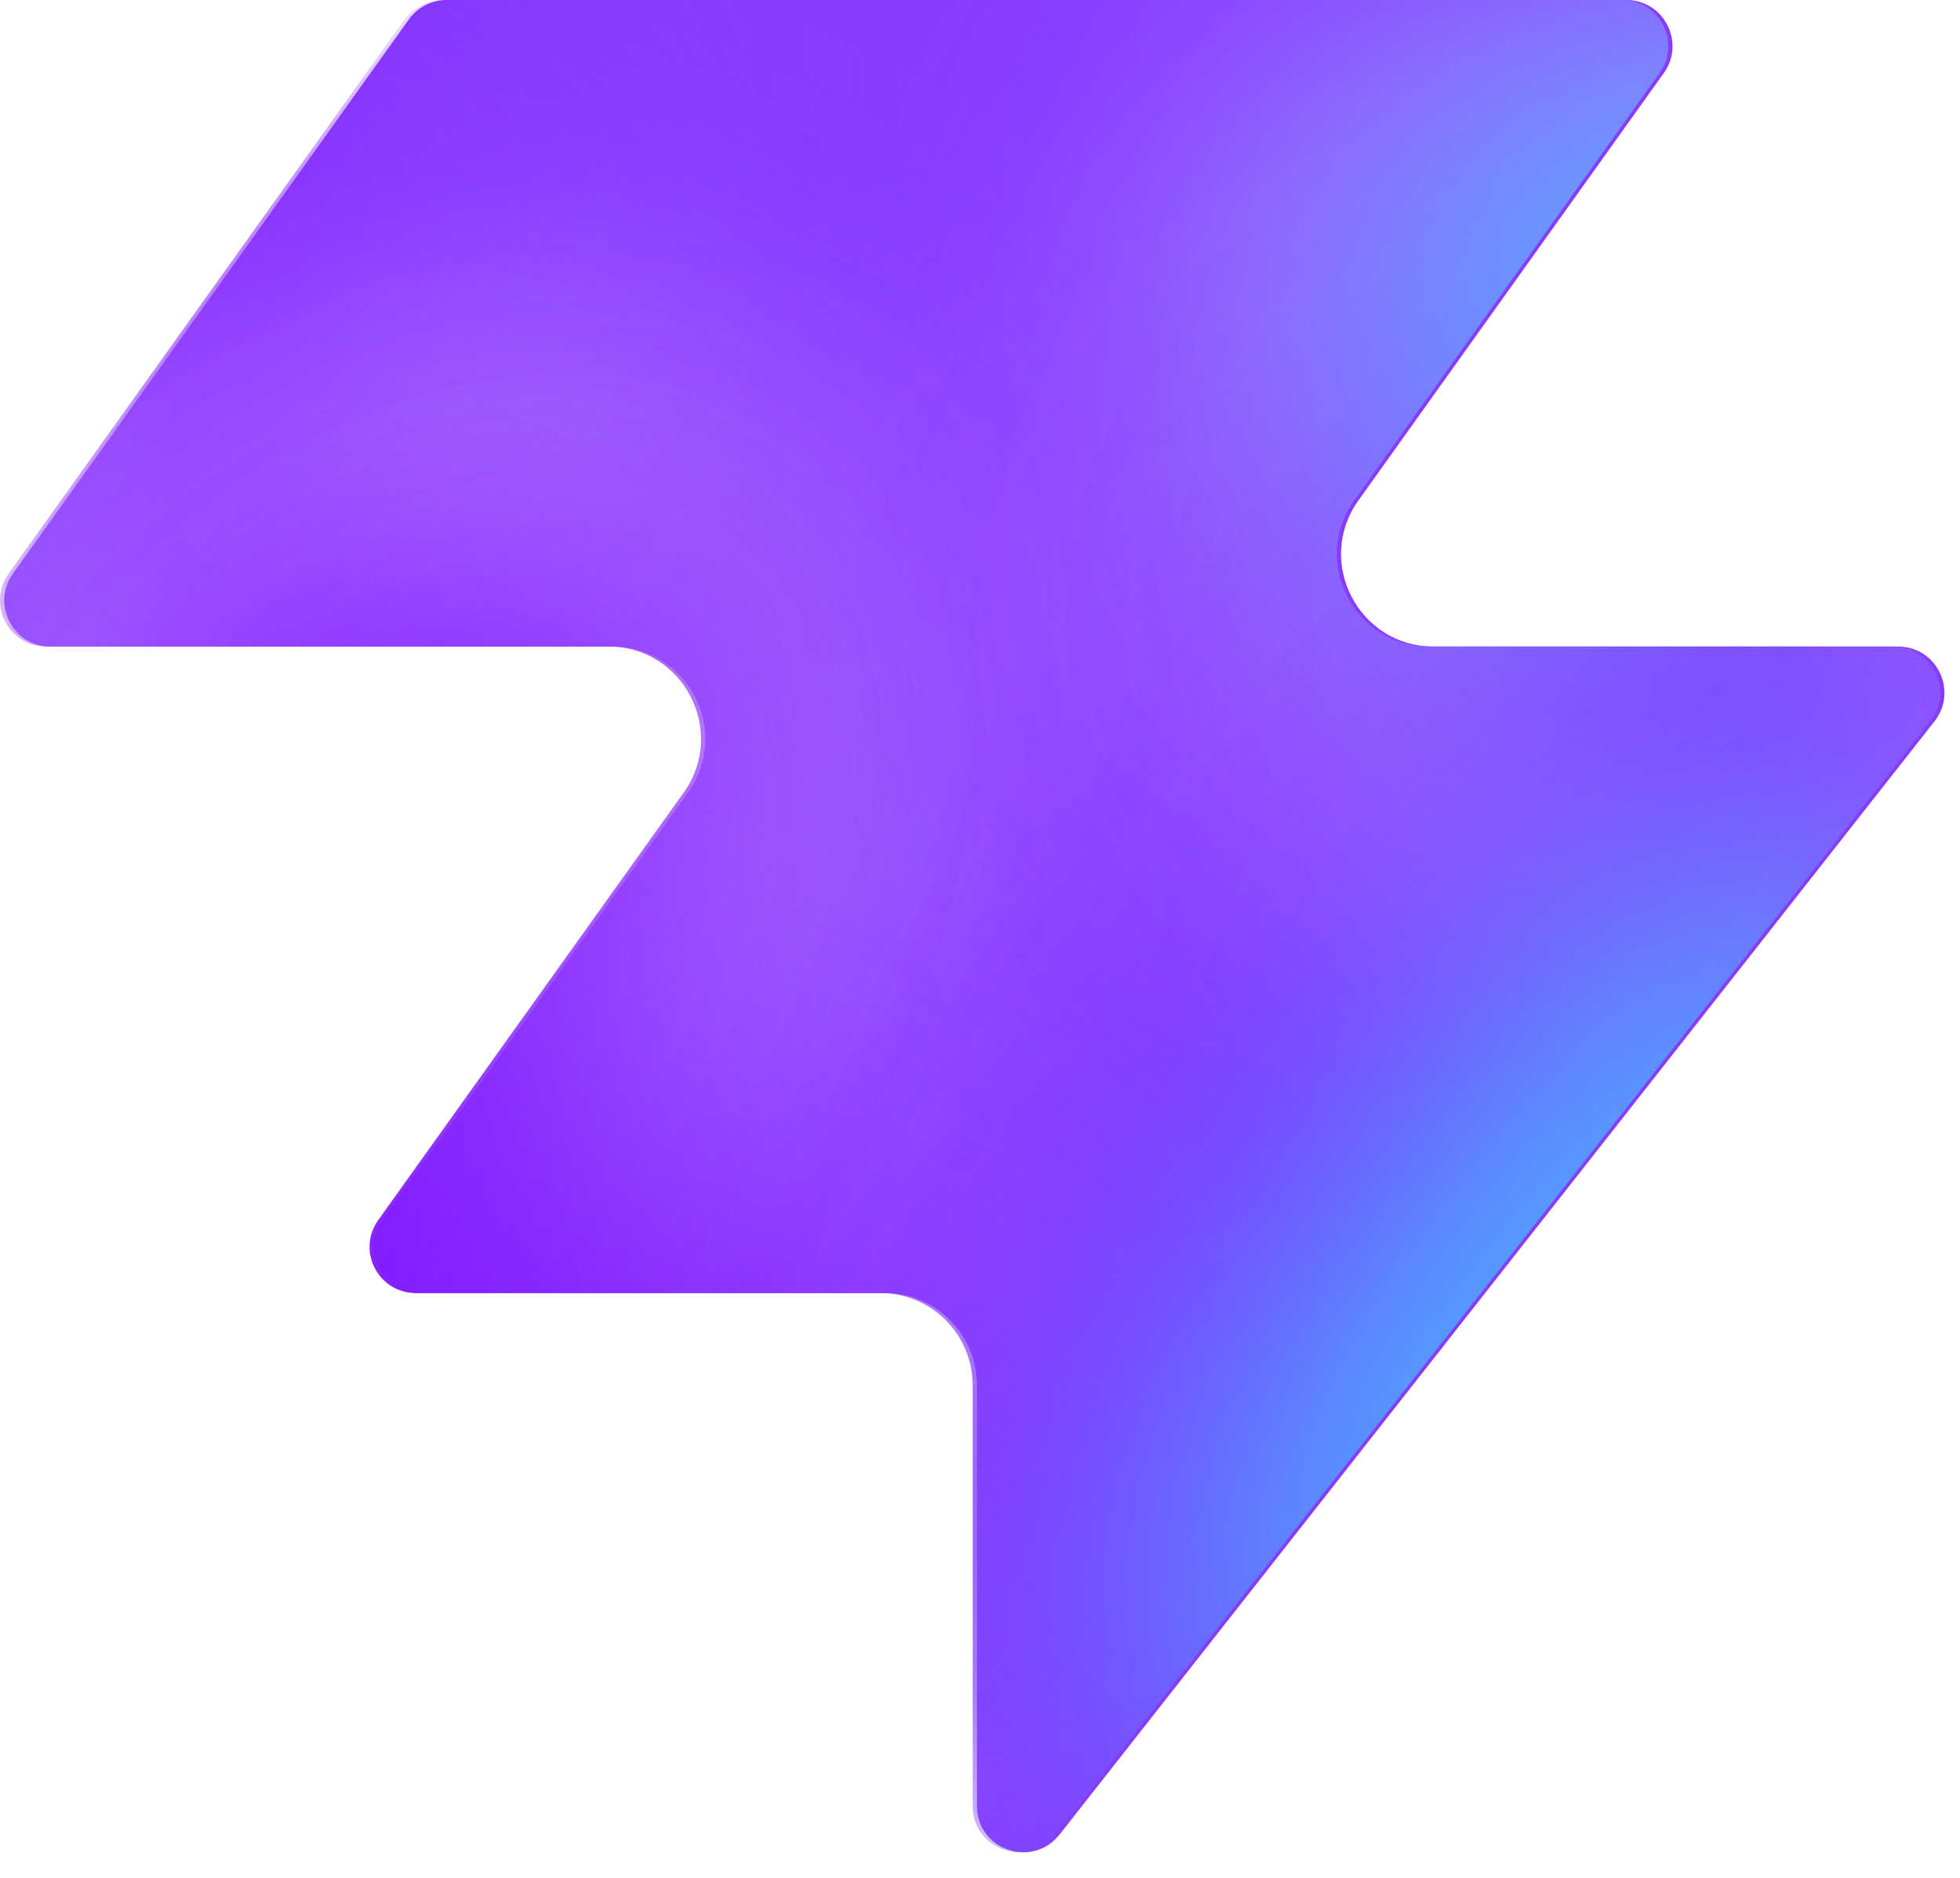
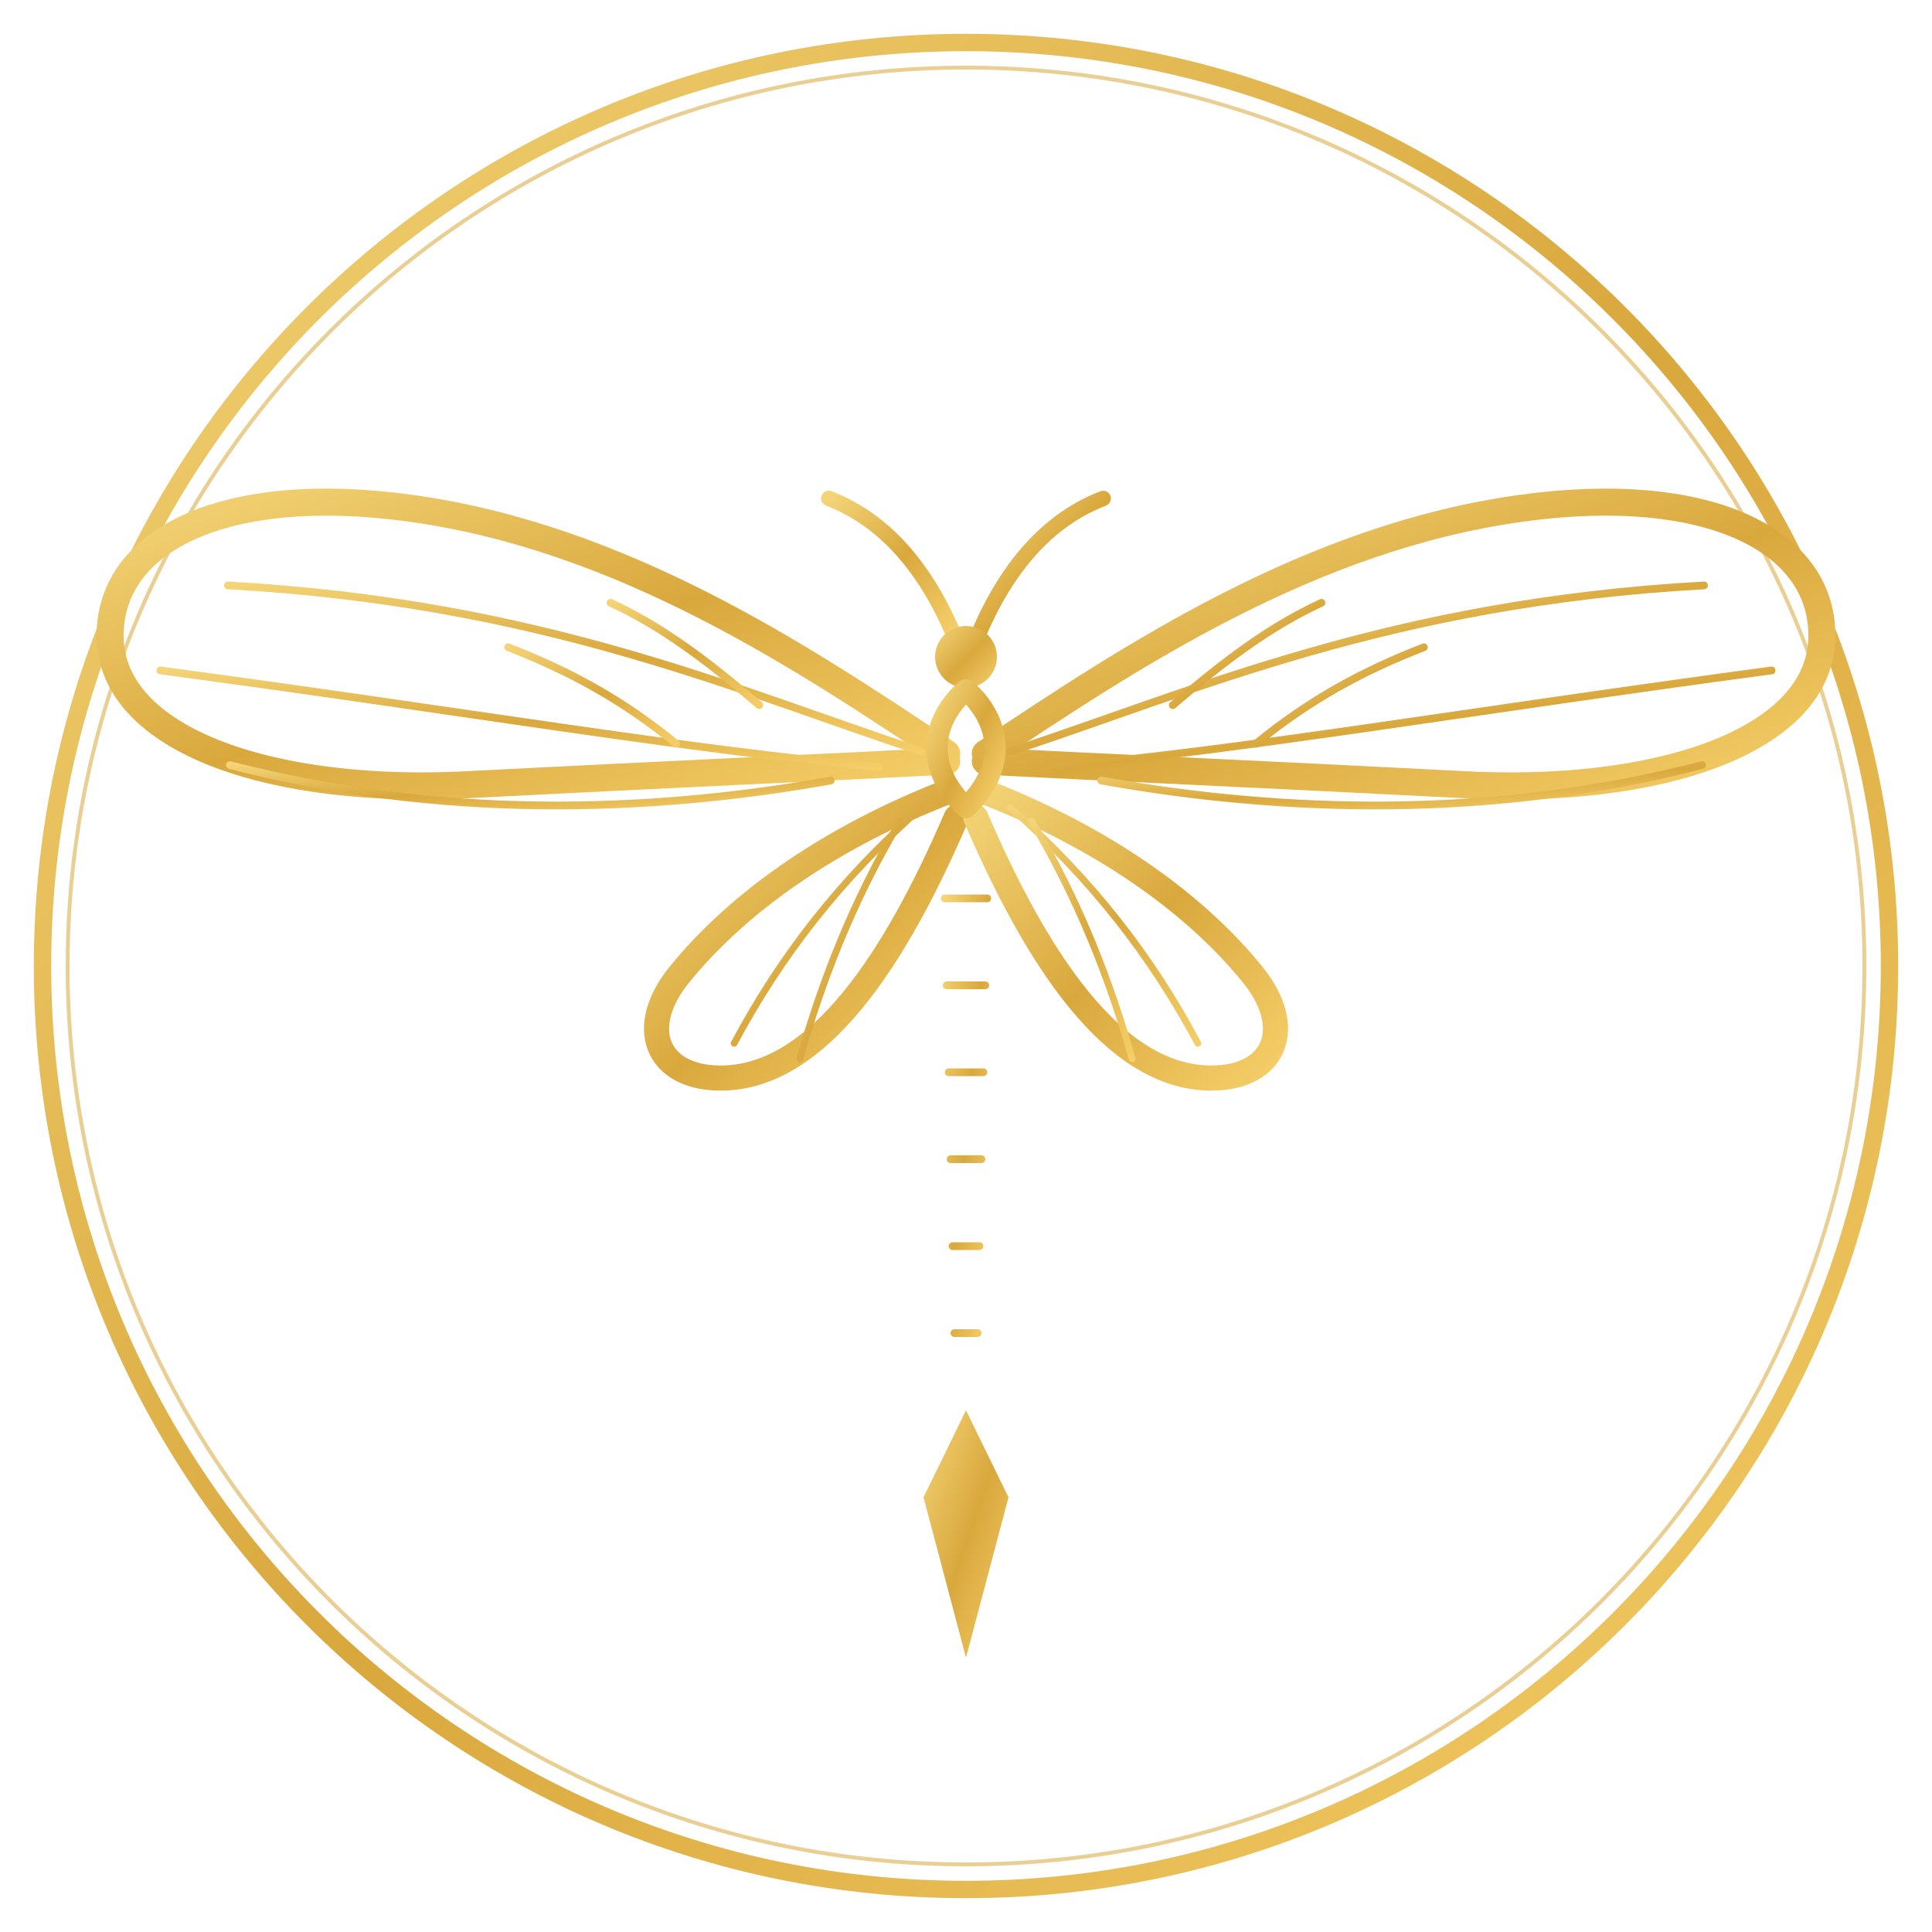
- <svg xmlns="http://www.w3.org/2000/svg" width="48" height="46" fill="none" viewBox="0 0 48 46">
-   <path fill="#863bff" d="M25.946 44.938c-.664.845-2.021.375-2.021-.698V33.937a2.26 2.26 0 0 0-2.262-2.262H10.287c-.92 0-1.456-1.04-.92-1.788l7.48-10.471c1.07-1.497 0-3.578-1.842-3.578H1.237c-.92 0-1.456-1.04-.92-1.788L10.013.474c.214-.297.556-.474.92-.474h28.894c.92 0 1.456 1.04.92 1.788l-7.48 10.471c-1.07 1.498 0 3.579 1.842 3.579h11.377c.943 0 1.473 1.088.89 1.83L25.947 44.94z" style="fill:#863bff;fill:color(display-p3 .525 .23 1);fill-opacity:1" />
-   <mask id="a" width="48" height="46" x="0" y="0" maskUnits="userSpaceOnUse" style="mask-type:alpha">
-     <path fill="#000" d="M25.842 44.938c-.664.844-2.021.375-2.021-.698V33.937a2.26 2.26 0 0 0-2.262-2.262H10.183c-.92 0-1.456-1.04-.92-1.788l7.48-10.471c1.07-1.498 0-3.579-1.842-3.579H1.133c-.92 0-1.456-1.04-.92-1.787L9.91.473c.214-.297.556-.474.92-.474h28.894c.92 0 1.456 1.04.92 1.788l-7.48 10.471c-1.07 1.498 0 3.578 1.842 3.578h11.377c.943 0 1.473 1.088.89 1.832L25.843 44.94z" style="fill:#000;fill-opacity:1" />
-   </mask>
-   <g mask="url(#a)">
-     <g filter="url(#b)">
-       <ellipse cx="5.508" cy="14.704" fill="#ede6ff" rx="5.508" ry="14.704" style="fill:#ede6ff;fill:color(display-p3 .927 .903 1);fill-opacity:1" transform="matrix(.00324 1 1 -.00324 -4.47 31.516)" />
+ <svg xmlns="http://www.w3.org/2000/svg" viewBox="0 0 1000 1000">
+   <defs>
+     <linearGradient id="gold" x1="0" y1="0" x2="1" y2="1">
+       <stop offset="0" stop-color="#F4D477" />
+       <stop offset=".52" stop-color="#D9A83D" />
+       <stop offset="1" stop-color="#F5CE69" />
+     </linearGradient>
+   </defs>
+   <circle cx="500" cy="500" r="478" fill="none" stroke="url(#gold)" stroke-width="9" />
+   <circle cx="500" cy="500" r="465" fill="none" stroke="#D9A83D" stroke-width="2" opacity=".55" />
+   <g fill="none" stroke="url(#gold)" stroke-linecap="round" stroke-linejoin="round">
+     <path stroke-width="14" d="M490 390 C415 340 322 278 212 263 C117 250 57 279 57 329 C57 384 143 412 245 406 C342 401 432 397 490 394" />
+     <path stroke-width="14" d="M510 390 C585 340 678 278 788 263 C883 250 943 279 943 329 C943 384 857 412 755 406 C658 401 568 397 510 394" />
+     <path stroke-width="13" d="M490 410 C431 433 383 466 352 504 C329 532 340 558 373 558 C424 558 464 495 495 423" />
+     <path stroke-width="13" d="M510 410 C569 433 617 466 648 504 C671 532 660 558 627 558 C576 558 536 495 505 423" />
+     <g stroke-width="4">
+       <path d="M477 389 C380 357 280 312 118 303" />
+       <path d="M455 397 C355 388 240 368 83 347" />
+       <path d="M430 404 C335 421 227 424 119 396" />
+       <path d="M523 389 C620 357 720 312 882 303" />
+       <path d="M545 397 C645 388 760 368 917 347" />
+       <path d="M570 404 C665 421 773 424 881 396" />
+       <path d="M393 365 C365 341 342 324 316 312" />
+       <path d="M350 385 C322 362 294 347 263 335" />
+       <path d="M607 365 C635 341 658 324 684 312" />
+       <path d="M650 385 C678 362 706 347 737 335" />
    </g>
-     <g filter="url(#c)">
-       <ellipse cx="10.399" cy="29.851" fill="#ede6ff" rx="10.399" ry="29.851" style="fill:#ede6ff;fill:color(display-p3 .927 .903 1);fill-opacity:1" transform="matrix(.00324 1 1 -.00324 -39.328 7.883)" />
+     <g stroke-width="3.5">
+       <path d="M477 418 C435 455 404 495 380 540" />
+       <path d="M466 425 C441 467 425 509 414 548" />
+       <path d="M523 418 C565 455 596 495 620 540" />
+       <path d="M534 425 C559 467 575 509 586 548" />
    </g>
-     <g filter="url(#d)">
-       <ellipse cx="5.508" cy="30.487" fill="#7e14ff" rx="5.508" ry="30.487" style="fill:#7e14ff;fill:color(display-p3 .492 .077 1);fill-opacity:1" transform="rotate(89.814 -25.913 -14.639)scale(1 -1)" />
+     <path stroke-width="8" d="M493 327 C477 290 455 268 429 258" />
+     <path stroke-width="8" d="M507 327 C523 290 545 268 571 258" />
+     <circle cx="500" cy="340" r="16" fill="url(#gold)" stroke="none" />
+     <path stroke-width="11" d="M500 357 C481 374 479 398 500 418 C521 398 519 374 500 357Z" />
+     <path stroke-width="10" d="M500 418 L500 730" />
+     <g stroke-width="4">
+       <path d="M489 465 L511 465 M490 510 L510 510 M491 555 L509 555 M492 600 L508 600 M493 645 L507 645 M494 690 L506 690" />
    </g>
-     <g filter="url(#e)">
-       <ellipse cx="5.508" cy="30.599" fill="#7e14ff" rx="5.508" ry="30.599" style="fill:#7e14ff;fill:color(display-p3 .492 .077 1);fill-opacity:1" transform="rotate(89.814 -32.644 -3.334)scale(1 -1)" />
-     </g>
-     <g filter="url(#f)">
-       <ellipse cx="5.508" cy="30.599" fill="#7e14ff" rx="5.508" ry="30.599" style="fill:#7e14ff;fill:color(display-p3 .492 .077 1);fill-opacity:1" transform="matrix(.00324 1 1 -.00324 -34.34 30.47)" />
-     </g>
-     <g filter="url(#g)">
-       <ellipse cx="14.072" cy="22.078" fill="#ede6ff" rx="14.072" ry="22.078" style="fill:#ede6ff;fill:color(display-p3 .927 .903 1);fill-opacity:1" transform="rotate(93.35 24.506 48.493)scale(-1 1)" />
-     </g>
-     <g filter="url(#h)">
-       <ellipse cx="3.47" cy="21.501" fill="#7e14ff" rx="3.47" ry="21.501" style="fill:#7e14ff;fill:color(display-p3 .492 .077 1);fill-opacity:1" transform="rotate(89.009 28.708 47.59)scale(-1 1)" />
-     </g>
-     <g filter="url(#i)">
-       <ellipse cx="3.47" cy="21.501" fill="#7e14ff" rx="3.47" ry="21.501" style="fill:#7e14ff;fill:color(display-p3 .492 .077 1);fill-opacity:1" transform="rotate(89.009 28.708 47.59)scale(-1 1)" />
-     </g>
-     <g filter="url(#j)">
-       <ellipse cx=".387" cy="8.972" fill="#7e14ff" rx="4.407" ry="29.108" style="fill:#7e14ff;fill:color(display-p3 .492 .077 1);fill-opacity:1" transform="rotate(39.51 .387 8.972)" />
-     </g>
-     <g filter="url(#k)">
-       <ellipse cx="47.523" cy="-6.092" fill="#7e14ff" rx="4.407" ry="29.108" style="fill:#7e14ff;fill:color(display-p3 .492 .077 1);fill-opacity:1" transform="rotate(37.892 47.523 -6.092)" />
-     </g>
-     <g filter="url(#l)">
-       <ellipse cx="41.412" cy="6.333" fill="#47bfff" rx="5.971" ry="9.665" style="fill:#47bfff;fill:color(display-p3 .28 .748 1);fill-opacity:1" transform="rotate(37.892 41.412 6.333)" />
-     </g>
-     <g filter="url(#m)">
-       <ellipse cx="-1.879" cy="38.332" fill="#7e14ff" rx="4.407" ry="29.108" style="fill:#7e14ff;fill:color(display-p3 .492 .077 1);fill-opacity:1" transform="rotate(37.892 -1.88 38.332)" />
-     </g>
-     <g filter="url(#n)">
-       <ellipse cx="-1.879" cy="38.332" fill="#7e14ff" rx="4.407" ry="29.108" style="fill:#7e14ff;fill:color(display-p3 .492 .077 1);fill-opacity:1" transform="rotate(37.892 -1.88 38.332)" />
-     </g>
-     <g filter="url(#o)">
-       <ellipse cx="35.651" cy="29.907" fill="#7e14ff" rx="4.407" ry="29.108" style="fill:#7e14ff;fill:color(display-p3 .492 .077 1);fill-opacity:1" transform="rotate(37.892 35.651 29.907)" />
-     </g>
-     <g filter="url(#p)">
-       <ellipse cx="38.418" cy="32.4" fill="#47bfff" rx="5.971" ry="15.297" style="fill:#47bfff;fill:color(display-p3 .28 .748 1);fill-opacity:1" transform="rotate(37.892 38.418 32.4)" />
-     </g>
+     <path d="M500 730 L478 775 L500 858 L522 775 Z" fill="url(#gold)" stroke="none" />
  </g>
-   <defs>
-     <filter id="b" width="60.045" height="41.654" x="-19.77" y="16.149" color-interpolation-filters="sRGB" filterUnits="userSpaceOnUse">
-       <feFlood flood-opacity="0" result="BackgroundImageFix" />
-       <feBlend in="SourceGraphic" in2="BackgroundImageFix" result="shape" />
-       <feGaussianBlur result="effect1_foregroundBlur_2002_17158" stdDeviation="7.659" />
-     </filter>
-     <filter id="c" width="90.34" height="51.437" x="-54.613" y="-7.533" color-interpolation-filters="sRGB" filterUnits="userSpaceOnUse">
-       <feFlood flood-opacity="0" result="BackgroundImageFix" />
-       <feBlend in="SourceGraphic" in2="BackgroundImageFix" result="shape" />
-       <feGaussianBlur result="effect1_foregroundBlur_2002_17158" stdDeviation="7.659" />
-     </filter>
-     <filter id="d" width="79.355" height="29.4" x="-49.64" y="2.03" color-interpolation-filters="sRGB" filterUnits="userSpaceOnUse">
-       <feFlood flood-opacity="0" result="BackgroundImageFix" />
-       <feBlend in="SourceGraphic" in2="BackgroundImageFix" result="shape" />
-       <feGaussianBlur result="effect1_foregroundBlur_2002_17158" stdDeviation="4.596" />
-     </filter>
-     <filter id="e" width="79.579" height="29.4" x="-45.045" y="20.029" color-interpolation-filters="sRGB" filterUnits="userSpaceOnUse">
-       <feFlood flood-opacity="0" result="BackgroundImageFix" />
-       <feBlend in="SourceGraphic" in2="BackgroundImageFix" result="shape" />
-       <feGaussianBlur result="effect1_foregroundBlur_2002_17158" stdDeviation="4.596" />
-     </filter>
-     <filter id="f" width="79.579" height="29.4" x="-43.513" y="21.178" color-interpolation-filters="sRGB" filterUnits="userSpaceOnUse">
-       <feFlood flood-opacity="0" result="BackgroundImageFix" />
-       <feBlend in="SourceGraphic" in2="BackgroundImageFix" result="shape" />
-       <feGaussianBlur result="effect1_foregroundBlur_2002_17158" stdDeviation="4.596" />
-     </filter>
-     <filter id="g" width="74.749" height="58.852" x="15.756" y="-17.901" color-interpolation-filters="sRGB" filterUnits="userSpaceOnUse">
-       <feFlood flood-opacity="0" result="BackgroundImageFix" />
-       <feBlend in="SourceGraphic" in2="BackgroundImageFix" result="shape" />
-       <feGaussianBlur result="effect1_foregroundBlur_2002_17158" stdDeviation="7.659" />
-     </filter>
-     <filter id="h" width="61.377" height="25.362" x="23.548" y="2.284" color-interpolation-filters="sRGB" filterUnits="userSpaceOnUse">
-       <feFlood flood-opacity="0" result="BackgroundImageFix" />
-       <feBlend in="SourceGraphic" in2="BackgroundImageFix" result="shape" />
-       <feGaussianBlur result="effect1_foregroundBlur_2002_17158" stdDeviation="4.596" />
-     </filter>
-     <filter id="i" width="61.377" height="25.362" x="23.548" y="2.284" color-interpolation-filters="sRGB" filterUnits="userSpaceOnUse">
-       <feFlood flood-opacity="0" result="BackgroundImageFix" />
-       <feBlend in="SourceGraphic" in2="BackgroundImageFix" result="shape" />
-       <feGaussianBlur result="effect1_foregroundBlur_2002_17158" stdDeviation="4.596" />
-     </filter>
-     <filter id="j" width="56.045" height="63.649" x="-27.636" y="-22.853" color-interpolation-filters="sRGB" filterUnits="userSpaceOnUse">
-       <feFlood flood-opacity="0" result="BackgroundImageFix" />
-       <feBlend in="SourceGraphic" in2="BackgroundImageFix" result="shape" />
-       <feGaussianBlur result="effect1_foregroundBlur_2002_17158" stdDeviation="4.596" />
-     </filter>
-     <filter id="k" width="54.814" height="64.646" x="20.116" y="-38.415" color-interpolation-filters="sRGB" filterUnits="userSpaceOnUse">
-       <feFlood flood-opacity="0" result="BackgroundImageFix" />
-       <feBlend in="SourceGraphic" in2="BackgroundImageFix" result="shape" />
-       <feGaussianBlur result="effect1_foregroundBlur_2002_17158" stdDeviation="4.596" />
-     </filter>
-     <filter id="l" width="33.541" height="35.313" x="24.641" y="-11.323" color-interpolation-filters="sRGB" filterUnits="userSpaceOnUse">
-       <feFlood flood-opacity="0" result="BackgroundImageFix" />
-       <feBlend in="SourceGraphic" in2="BackgroundImageFix" result="shape" />
-       <feGaussianBlur result="effect1_foregroundBlur_2002_17158" stdDeviation="4.596" />
-     </filter>
-     <filter id="m" width="54.814" height="64.646" x="-29.286" y="6.009" color-interpolation-filters="sRGB" filterUnits="userSpaceOnUse">
-       <feFlood flood-opacity="0" result="BackgroundImageFix" />
-       <feBlend in="SourceGraphic" in2="BackgroundImageFix" result="shape" />
-       <feGaussianBlur result="effect1_foregroundBlur_2002_17158" stdDeviation="4.596" />
-     </filter>
-     <filter id="n" width="54.814" height="64.646" x="-29.286" y="6.009" color-interpolation-filters="sRGB" filterUnits="userSpaceOnUse">
-       <feFlood flood-opacity="0" result="BackgroundImageFix" />
-       <feBlend in="SourceGraphic" in2="BackgroundImageFix" result="shape" />
-       <feGaussianBlur result="effect1_foregroundBlur_2002_17158" stdDeviation="4.596" />
-     </filter>
-     <filter id="o" width="54.814" height="64.646" x="8.244" y="-2.416" color-interpolation-filters="sRGB" filterUnits="userSpaceOnUse">
-       <feFlood flood-opacity="0" result="BackgroundImageFix" />
-       <feBlend in="SourceGraphic" in2="BackgroundImageFix" result="shape" />
-       <feGaussianBlur result="effect1_foregroundBlur_2002_17158" stdDeviation="4.596" />
-     </filter>
-     <filter id="p" width="39.409" height="43.623" x="18.713" y="10.588" color-interpolation-filters="sRGB" filterUnits="userSpaceOnUse">
-       <feFlood flood-opacity="0" result="BackgroundImageFix" />
-       <feBlend in="SourceGraphic" in2="BackgroundImageFix" result="shape" />
-       <feGaussianBlur result="effect1_foregroundBlur_2002_17158" stdDeviation="4.596" />
-     </filter>
-   </defs>
</svg>
